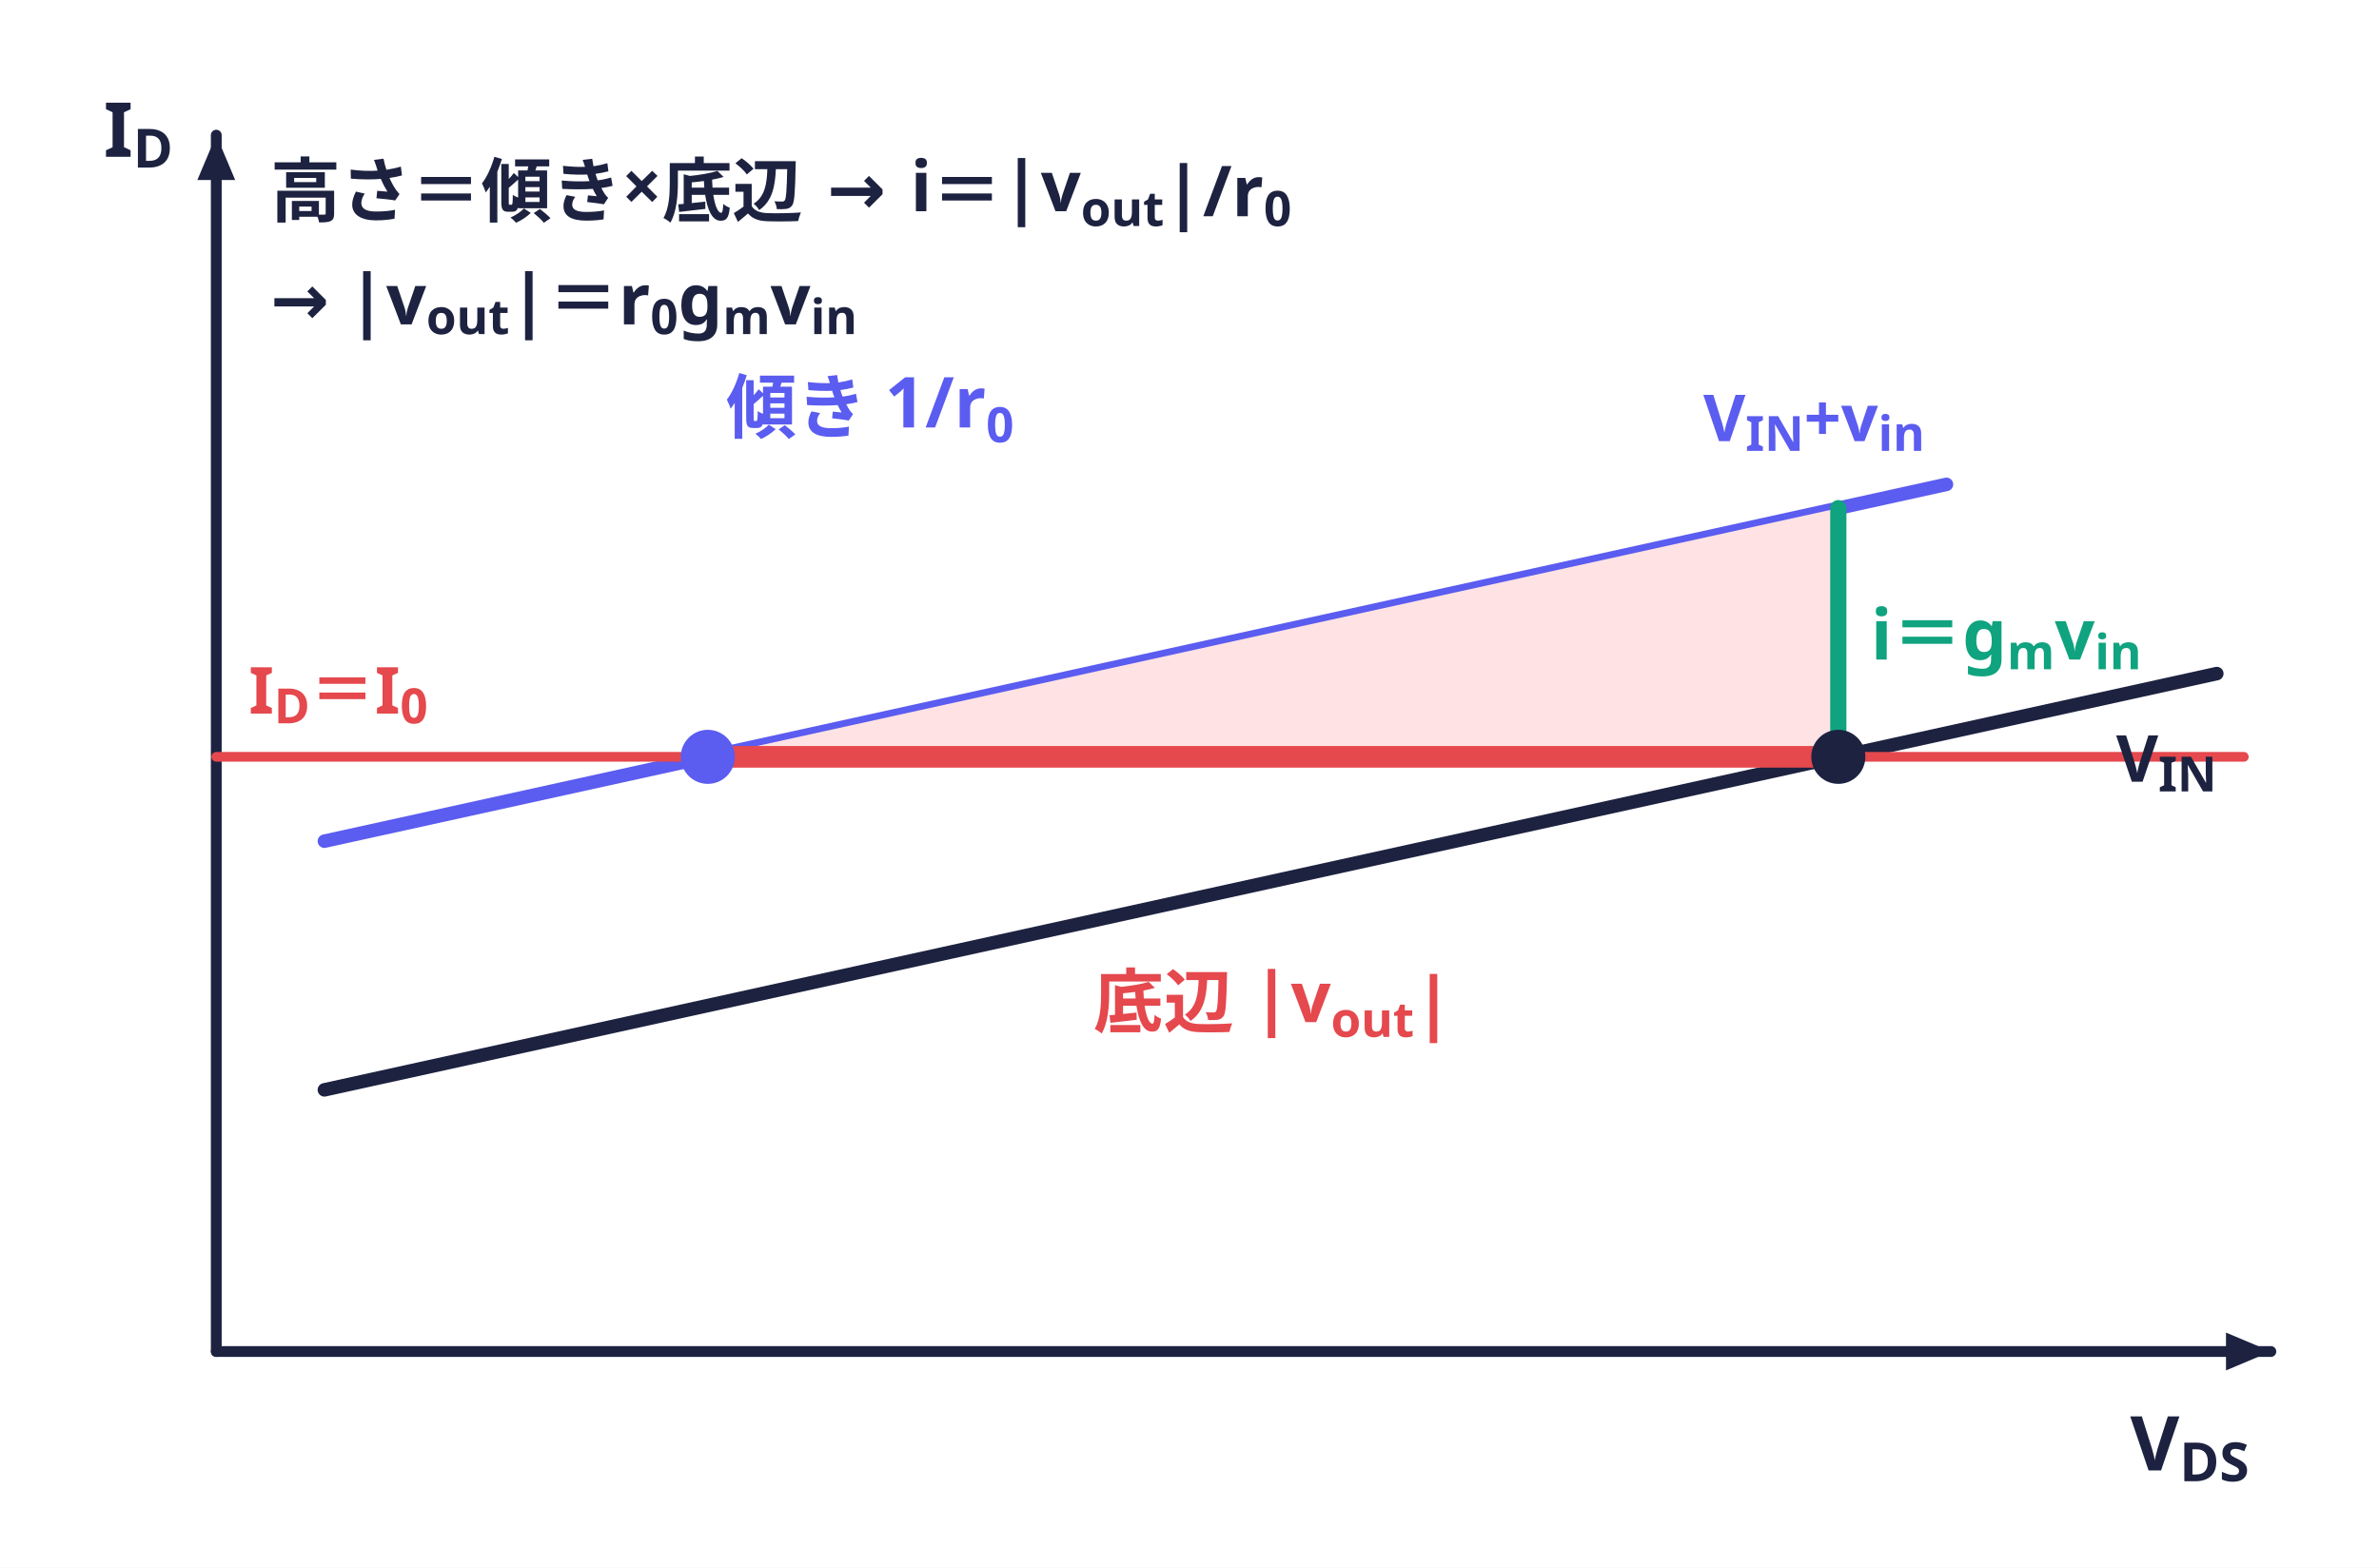
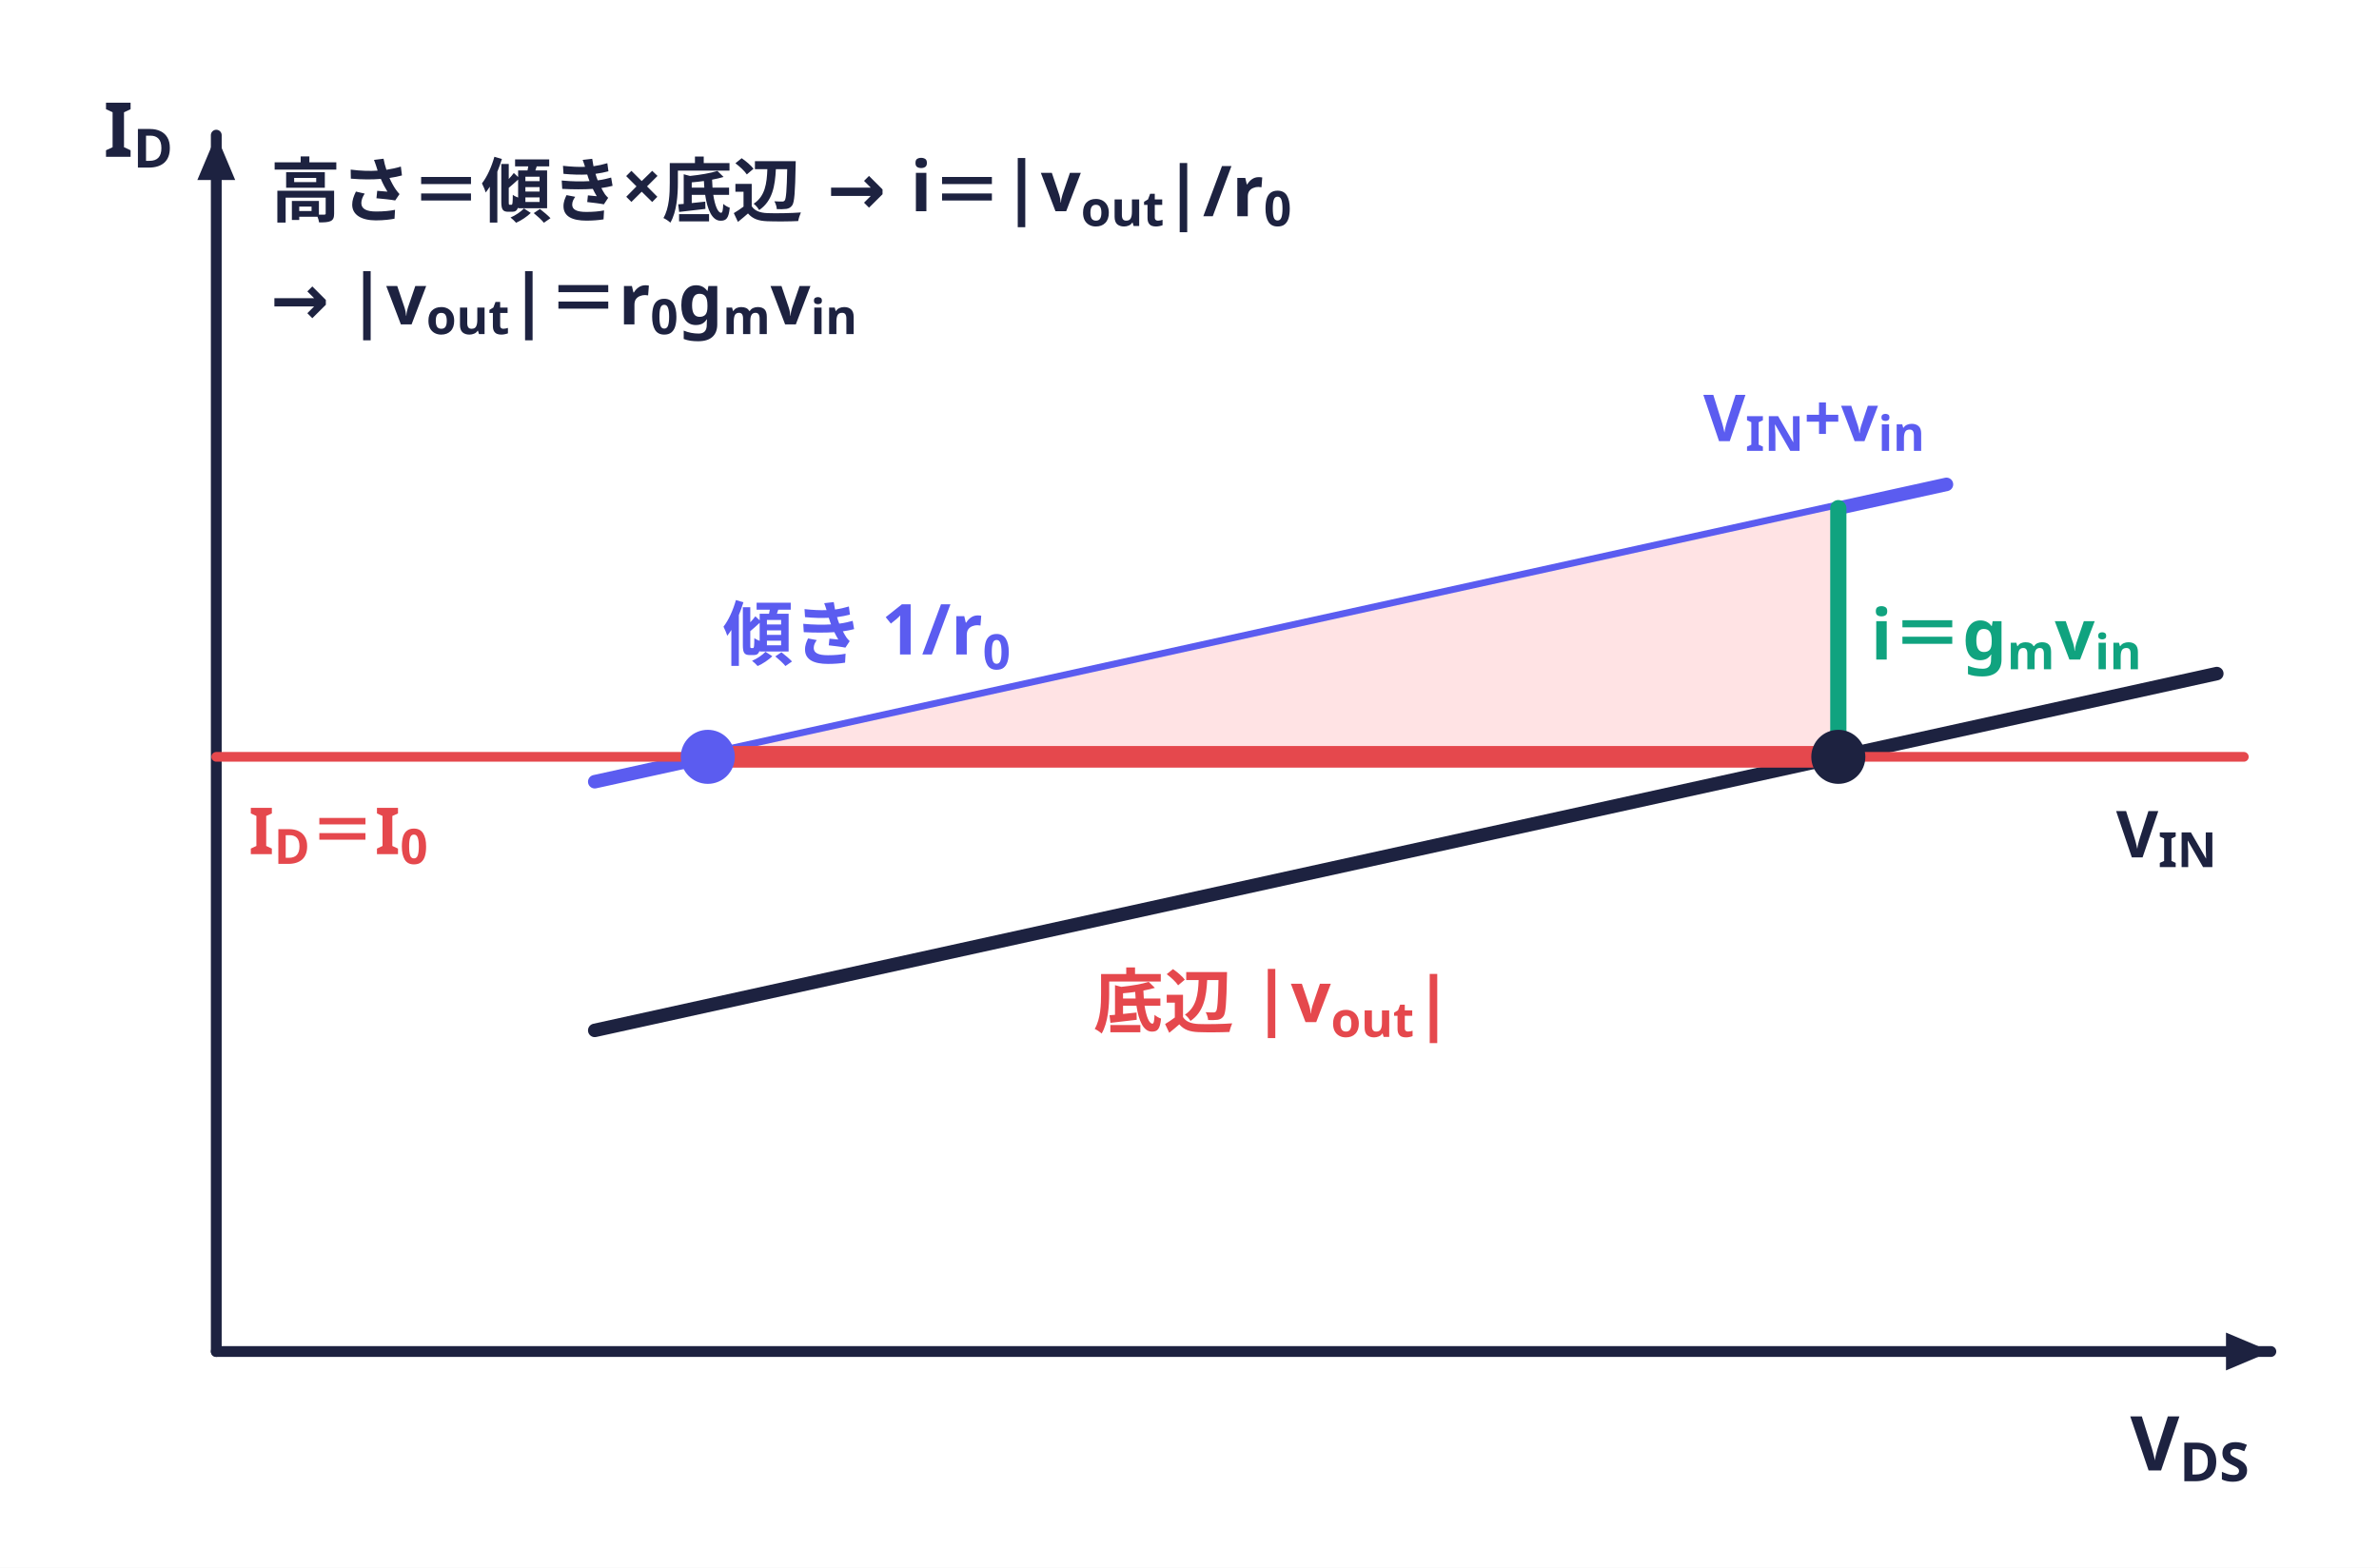
<svg xmlns="http://www.w3.org/2000/svg" viewBox="0 0 440 290" width="440" height="290">
  <rect width="440" height="290" fill="#fff" />
  <polyline points="40,250 420,250" fill="none" stroke="#1d2240" stroke-width="2" stroke-linejoin="round" stroke-linecap="round" />
  <polygon points="420,250 411.7,253.5 411.7,246.5" fill="#1d2240" />
  <polyline points="40,250 40,25" fill="none" stroke="#1d2240" stroke-width="2" stroke-linejoin="round" stroke-linecap="round" />
  <polygon points="40,25 43.5,33.3 36.5,33.3" fill="#1d2240" />
  <text x="416" y="272" text-anchor="end" font-size="14" fill="#1d2240" font-weight="600" font-family="Hiragino Sans, Noto Sans JP, sans-serif">V<tspan baseline-shift="sub" font-size="10">DS</tspan>
  </text>
  <text x="32" y="29" text-anchor="end" font-size="14" fill="#1d2240" font-weight="600" font-family="Hiragino Sans, Noto Sans JP, sans-serif">I<tspan baseline-shift="sub" font-size="10">D</tspan>
  </text>
-   <polyline points="60,201.6 410,124.6" fill="none" stroke="#1d2240" stroke-width="2.5" stroke-linejoin="round" stroke-linecap="round" />
-   <polyline points="60,155.6 360,89.6" fill="none" stroke="#5b5cf0" stroke-width="2.5" stroke-linejoin="round" stroke-linecap="round" />
+   <polyline points="110,190.6 410,124.6" fill="none" stroke="#1d2240" stroke-width="2.5" stroke-linejoin="round" stroke-linecap="round" />
+   <polyline points="110,144.6 360,89.6" fill="none" stroke="#5b5cf0" stroke-width="2.5" stroke-linejoin="round" stroke-linecap="round" />
  <polyline points="40,140 415,140" fill="none" stroke="#e5484d" stroke-width="1.8" stroke-linejoin="round" stroke-linecap="round" />
-   <text x="46" y="132" text-anchor="start" font-size="12" fill="#e5484d" font-weight="600" font-family="Hiragino Sans, Noto Sans JP, sans-serif">I<tspan baseline-shift="sub" font-size="9">D</tspan>＝I<tspan baseline-shift="sub" font-size="9">0</tspan>
+   <text x="46" y="158" text-anchor="start" font-size="12" fill="#e5484d" font-weight="600" font-family="Hiragino Sans, Noto Sans JP, sans-serif">I<tspan baseline-shift="sub" font-size="9">D</tspan>＝I<tspan baseline-shift="sub" font-size="9">0</tspan>
  </text>
-   <text x="410" y="144.6" text-anchor="end" font-size="12" fill="#1d2240" font-weight="600" font-family="Hiragino Sans, Noto Sans JP, sans-serif">V<tspan baseline-shift="sub" font-size="9">IN</tspan>
+   <text x="410" y="158.6" text-anchor="end" font-size="12" fill="#1d2240" font-weight="600" font-family="Hiragino Sans, Noto Sans JP, sans-serif">V<tspan baseline-shift="sub" font-size="9">IN</tspan>
  </text>
  <text x="356" y="81.6" text-anchor="end" font-size="12" fill="#5b5cf0" font-weight="600" font-family="Hiragino Sans, Noto Sans JP, sans-serif">V<tspan baseline-shift="sub" font-size="9">IN</tspan>+v<tspan baseline-shift="sub" font-size="9">in</tspan>
  </text>
  <polygon points="130.909,140 340,94 340,140" fill="#ffe3e4" stroke="none" />
  <polyline points="340,140 340,94" fill="none" stroke="#10a37f" stroke-width="3" stroke-linejoin="round" stroke-linecap="round" />
  <polyline points="130.909,140 340,140" fill="none" stroke="#e5484d" stroke-width="4" stroke-linejoin="round" stroke-linecap="round" />
  <circle cx="340" cy="140" r="5" fill="#1d2240" />
  <circle cx="130.909" cy="140" r="5" fill="#5b5cf0" />
  <text x="346" y="122.0" text-anchor="start" font-size="13" fill="#10a37f" font-weight="600" font-family="Hiragino Sans, Noto Sans JP, sans-serif">i＝g<tspan baseline-shift="sub" font-size="9">m</tspan>v<tspan baseline-shift="sub" font-size="9">in</tspan>
  </text>
  <text x="235.455" y="190" text-anchor="middle" font-size="13" fill="#e5484d" font-weight="600" font-family="Hiragino Sans, Noto Sans JP, sans-serif">底辺 |v<tspan baseline-shift="sub" font-size="9">out</tspan>|</text>
-   <text x="160.909" y="80" text-anchor="middle" font-size="13" fill="#5b5cf0" font-weight="600" font-family="Hiragino Sans, Noto Sans JP, sans-serif">傾き 1/r<tspan baseline-shift="sub" font-size="9">0</tspan>
+   <text x="186.909" y="122" text-anchor="end" font-size="13" fill="#5b5cf0" font-weight="600" font-family="Hiragino Sans, Noto Sans JP, sans-serif">傾き 1/r<tspan baseline-shift="sub" font-size="9">0</tspan>
  </text>
  <text x="50" y="40" text-anchor="start" font-size="13" fill="#1d2240" font-weight="600" font-family="Hiragino Sans, Noto Sans JP, sans-serif">高さ＝傾き×底辺 → i＝|v<tspan baseline-shift="sub" font-size="9">out</tspan>|/r<tspan baseline-shift="sub" font-size="9">0</tspan>
  </text>
  <text x="50" y="60" text-anchor="start" font-size="13" fill="#1d2240" font-weight="600" font-family="Hiragino Sans, Noto Sans JP, sans-serif">→ |v<tspan baseline-shift="sub" font-size="9">out</tspan>|＝r<tspan baseline-shift="sub" font-size="9">0</tspan>g<tspan baseline-shift="sub" font-size="9">m</tspan>v<tspan baseline-shift="sub" font-size="9">in</tspan>
  </text>
</svg>
